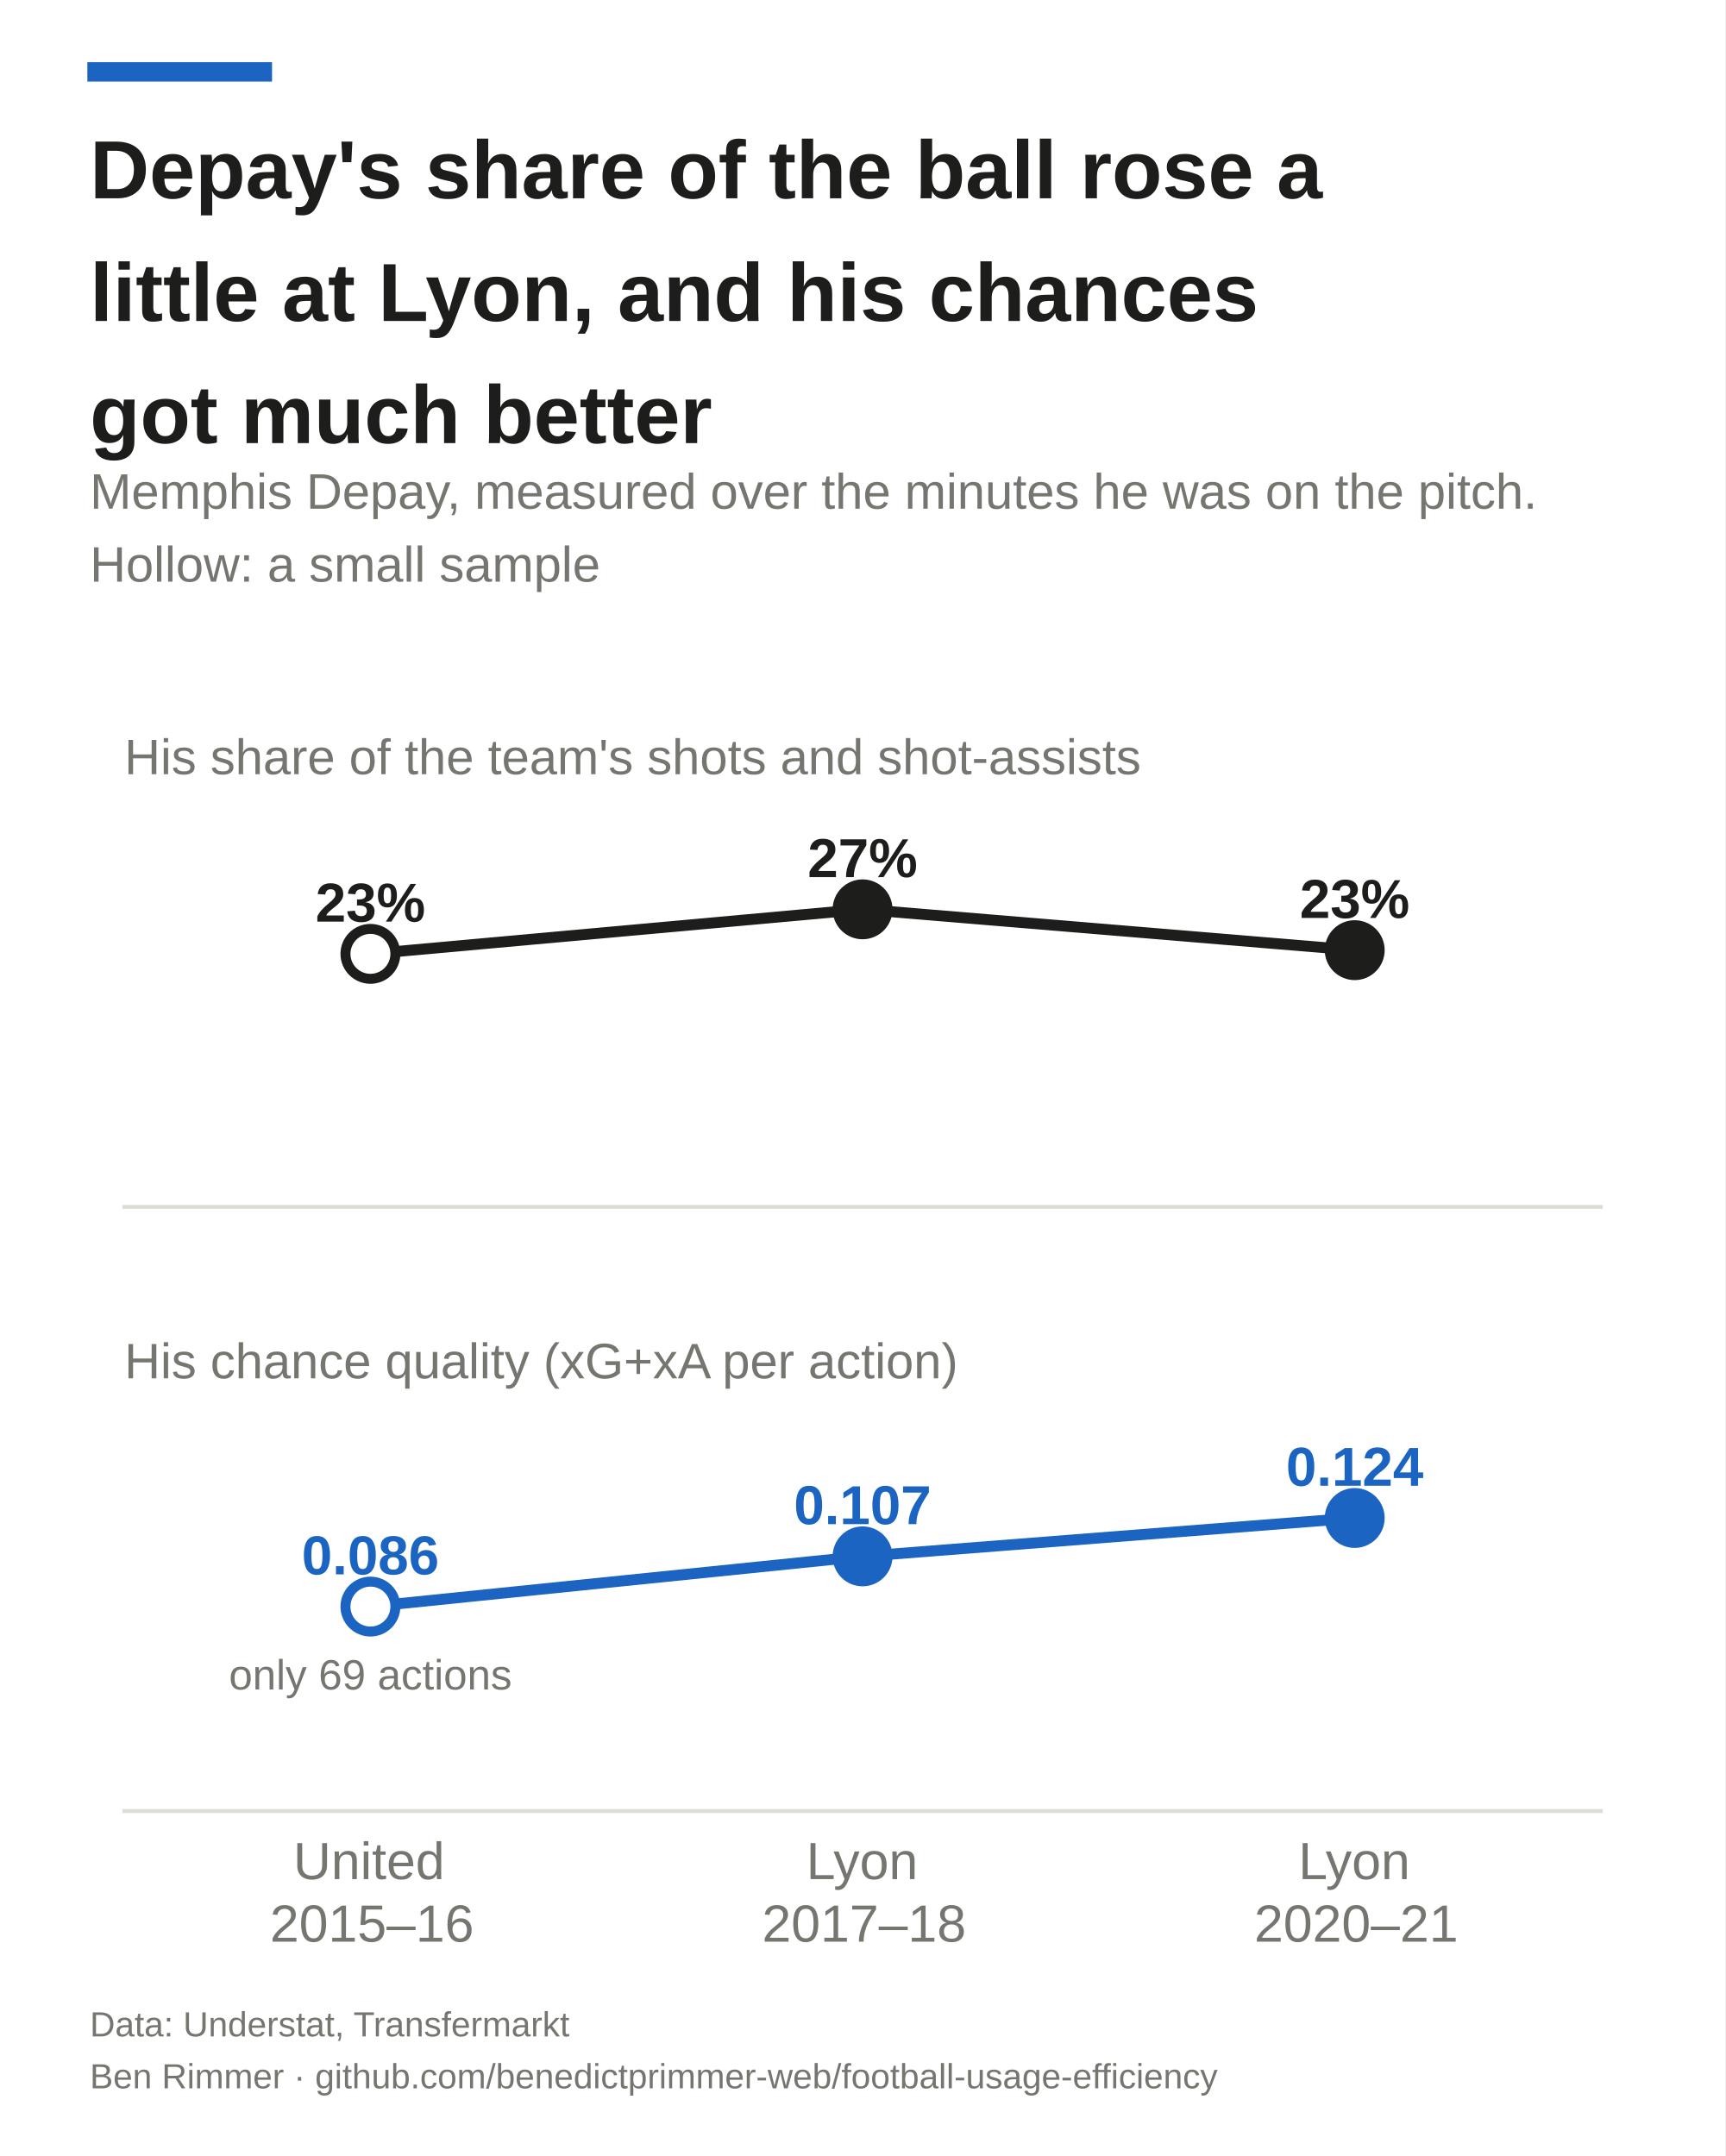
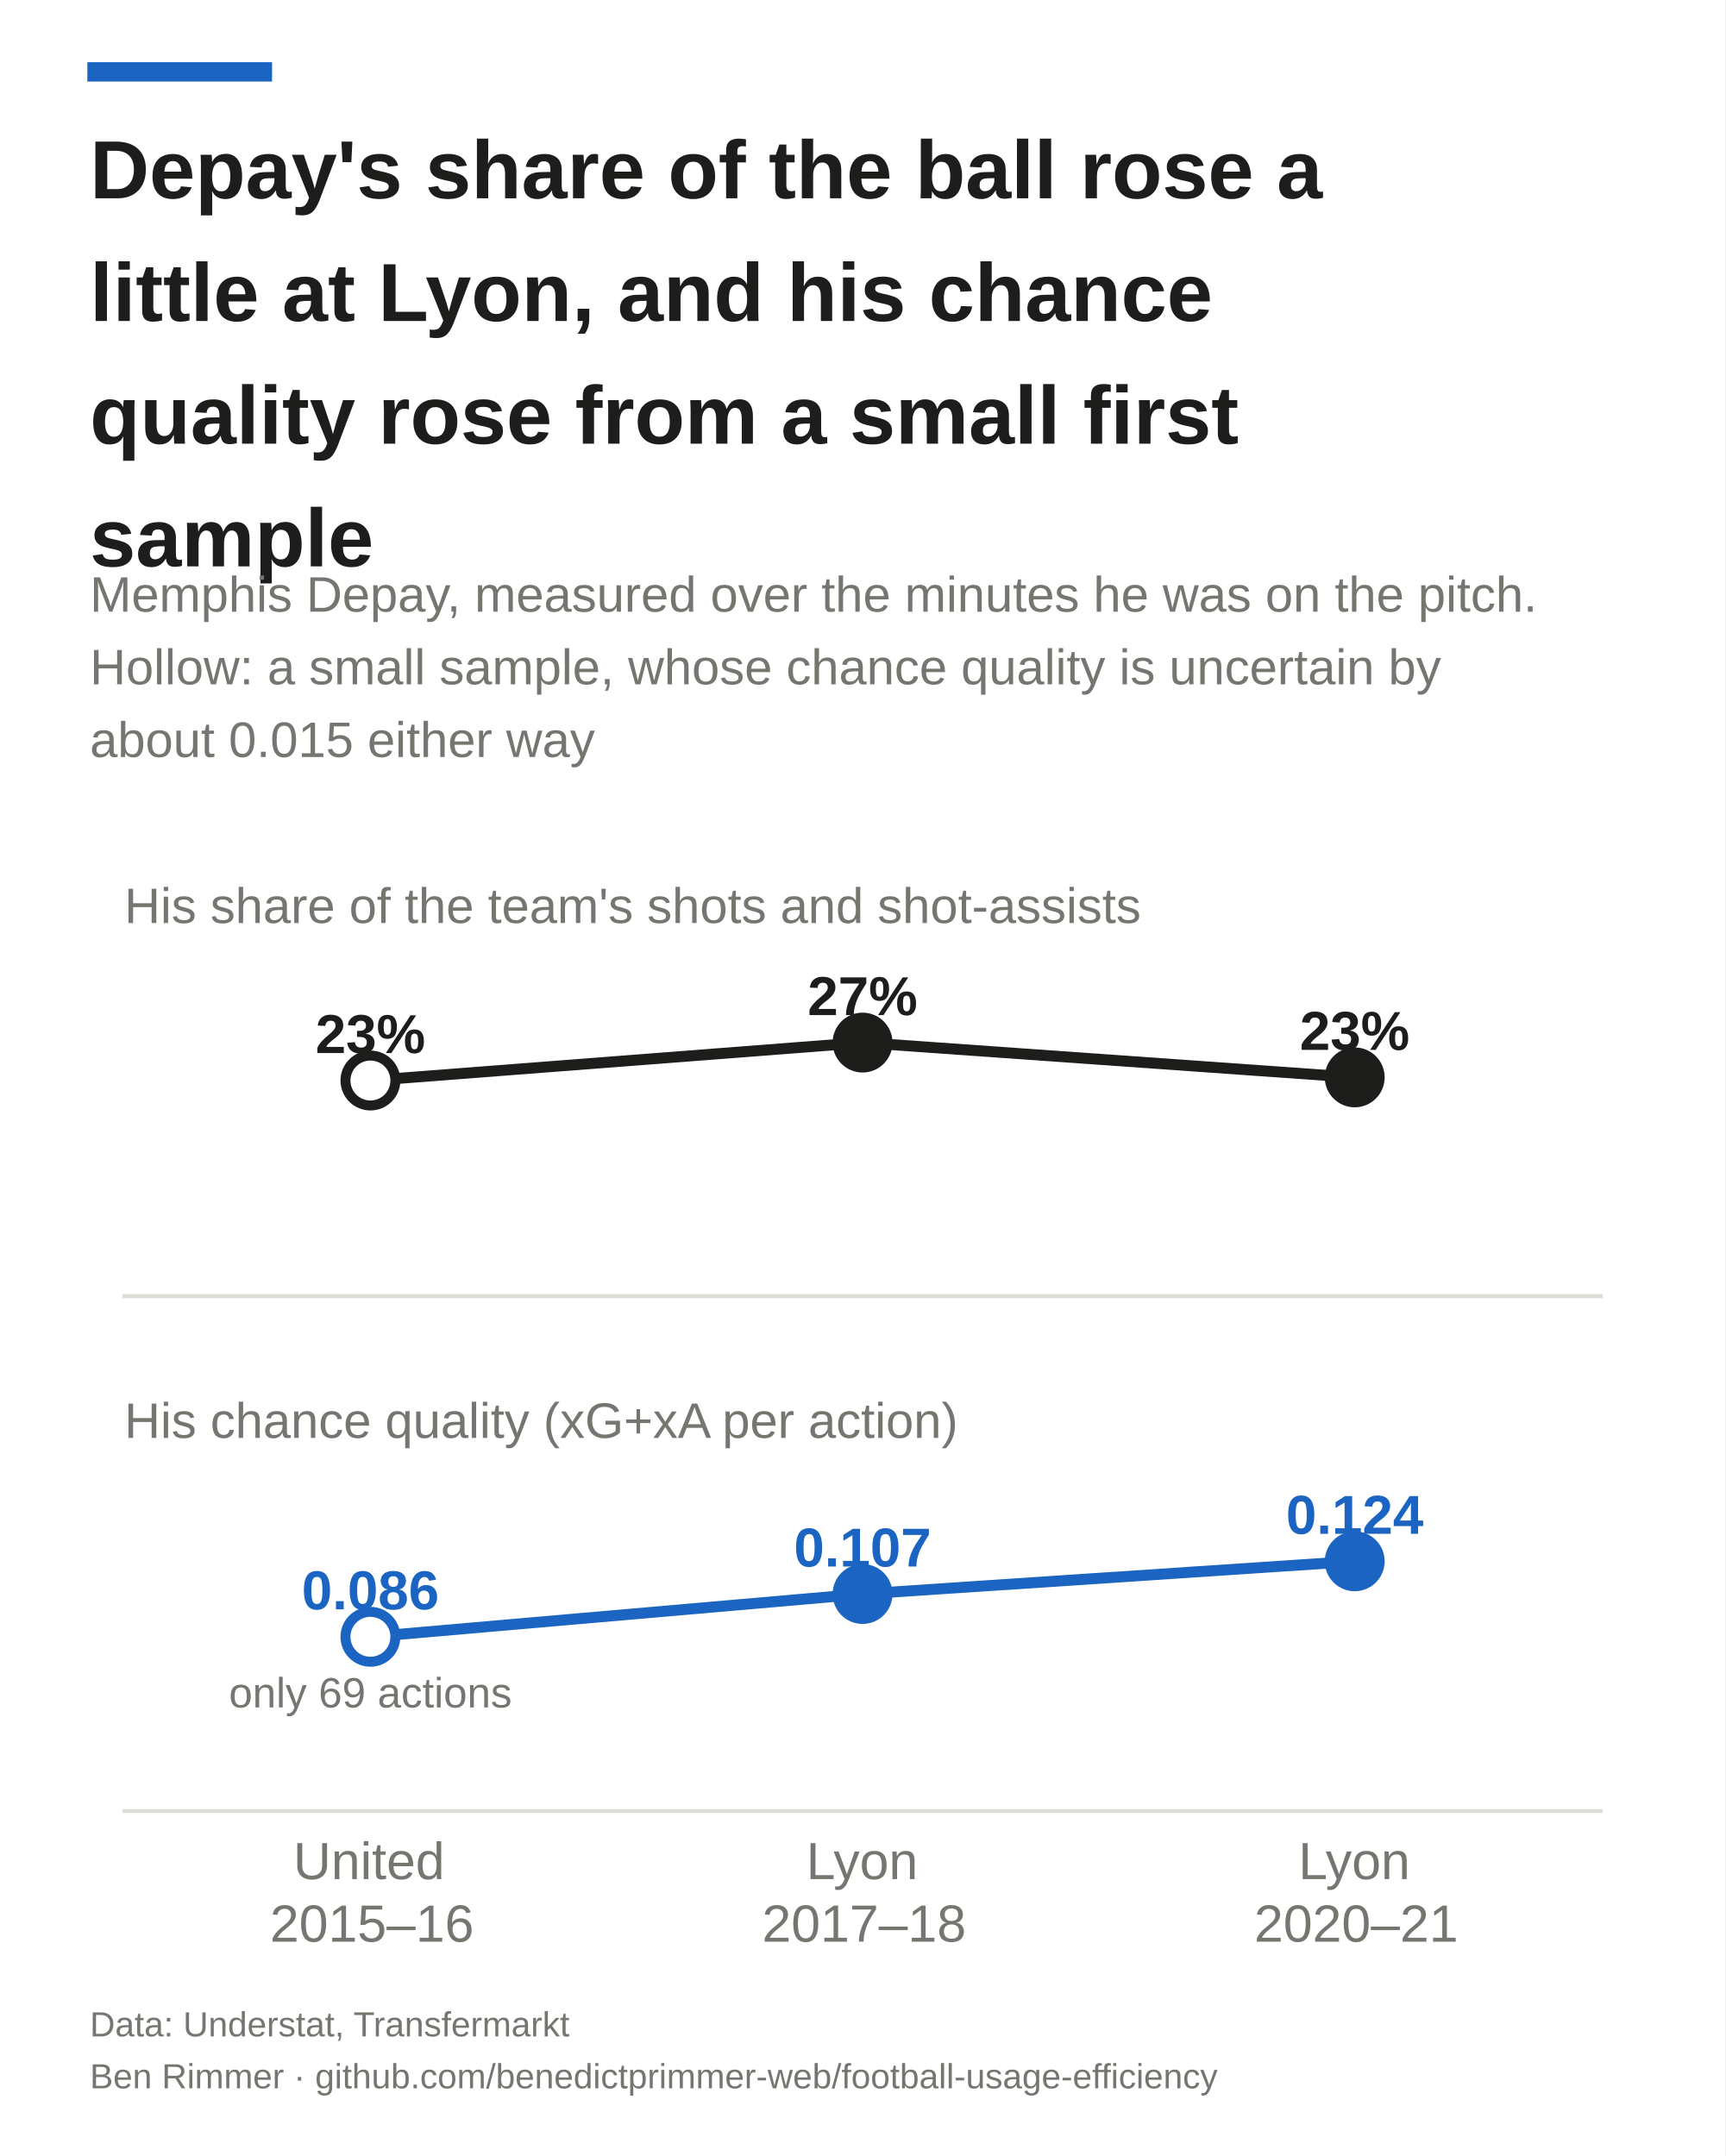
<svg xmlns="http://www.w3.org/2000/svg" xmlns:xlink="http://www.w3.org/1999/xlink" width="345.6pt" height="432pt" viewBox="0 0 345.6 432" version="1.1">
  <defs>
    <style type="text/css">*{stroke-linejoin: round; stroke-linecap: butt}</style>
  </defs>
  <g id="figure_1">
    <g id="patch_1">
      <path d="M 0 432  L 345.6 432  L 345.6 0  L 0 0  z " style="fill: #ffffff" />
    </g>
    <g id="axes_1">
      <g id="patch_2">
-         <path d="M 24.912 241.831  L 320.688 241.831  L 320.688 161.131  L 24.912 161.131  z " style="fill: #ffffff" />
+         <path d="M 24.912 259.718  L 320.688 259.718  L 320.688 190.944  L 24.912 190.944  z " style="fill: #ffffff" />
      </g>
      <g id="line2d_1">
-         <path d="M 74.208 191.125  L 172.8 182.203  L 271.392 190.385  " clip-path="url(#p1aba2f76d4)" style="fill: none; stroke: #1d1d1b; stroke-width: 2.2; stroke-linecap: square" />
+         <path d="M 74.208 216.505  L 172.8 208.902  L 271.392 215.875  " clip-path="url(#p5ed8379828)" style="fill: none; stroke: #1d1d1b; stroke-width: 2.2; stroke-linecap: square" />
      </g>
      <g id="matplotlib.axis_1">
        <g id="xtick_1">
          <g id="line2d_2" />
        </g>
        <g id="xtick_2">
          <g id="line2d_3" />
        </g>
        <g id="xtick_3">
          <g id="line2d_4" />
        </g>
      </g>
      <g id="matplotlib.axis_2" />
      <g id="line2d_5">
        <defs>
          <path id="m2c09d626aa" d="M 0 5  C 1.326 5 2.598 4.473 3.536 3.536  C 4.473 2.598 5 1.326 5 0  C 5 -1.326 4.473 -2.598 3.536 -3.536  C 2.598 -4.473 1.326 -5 0 -5  C -1.326 -5 -2.598 -4.473 -3.536 -3.536  C -4.473 -2.598 -5 -1.326 -5 0  C -5 1.326 -4.473 2.598 -3.536 3.536  C -2.598 4.473 -1.326 5 0 5  z " style="stroke: #1d1d1b; stroke-width: 2" />
        </defs>
-         <g clip-path="url(#p1aba2f76d4)">
-           <use xlink:href="#m2c09d626aa" x="74.208" y="191.125" style="fill: #ffffff; stroke: #1d1d1b; stroke-width: 2" />
+         <g clip-path="url(#p5ed8379828)">
+           <use xlink:href="#m2c09d626aa" x="74.208" y="216.505" style="fill: #ffffff; stroke: #1d1d1b; stroke-width: 2" />
        </g>
      </g>
      <g id="line2d_6">
        <defs>
          <path id="mcaf456e62e" d="M 0 5  C 1.326 5 2.598 4.473 3.536 3.536  C 4.473 2.598 5 1.326 5 0  C 5 -1.326 4.473 -2.598 3.536 -3.536  C 2.598 -4.473 1.326 -5 0 -5  C -1.326 -5 -2.598 -4.473 -3.536 -3.536  C -4.473 -2.598 -5 -1.326 -5 0  C -5 1.326 -4.473 2.598 -3.536 3.536  C -2.598 4.473 -1.326 5 0 5  z " style="stroke: #1d1d1b; stroke-width: 2" />
        </defs>
-         <g clip-path="url(#p1aba2f76d4)">
-           <use xlink:href="#mcaf456e62e" x="172.8" y="182.203" style="fill: #1d1d1b; stroke: #1d1d1b; stroke-width: 2" />
+         <g clip-path="url(#p5ed8379828)">
+           <use xlink:href="#mcaf456e62e" x="172.8" y="208.902" style="fill: #1d1d1b; stroke: #1d1d1b; stroke-width: 2" />
        </g>
      </g>
      <g id="line2d_7">
-         <g clip-path="url(#p1aba2f76d4)">
-           <use xlink:href="#mcaf456e62e" x="271.392" y="190.385" style="fill: #1d1d1b; stroke: #1d1d1b; stroke-width: 2" />
+         <g clip-path="url(#p5ed8379828)">
+           <use xlink:href="#mcaf456e62e" x="271.392" y="215.875" style="fill: #1d1d1b; stroke: #1d1d1b; stroke-width: 2" />
        </g>
      </g>
      <g id="patch_3">
-         <path d="M 24.912 241.831  L 320.688 241.831  " style="fill: none; stroke: #dddcd7; stroke-width: 0.8; stroke-linejoin: miter; stroke-linecap: square" />
+         <path d="M 24.912 259.718  L 320.688 259.718  " style="fill: none; stroke: #dddcd7; stroke-width: 0.8; stroke-linejoin: miter; stroke-linecap: square" />
      </g>
      <g id="text_1">
-         <text style="font-weight: 700; font-size: 11px; font-family: 'Helvetica Neue', 'Arial', 'DejaVu Sans'; text-anchor: middle; fill: #1d1d1b" x="74.208" y="184.669" transform="rotate(-0 74.208 184.6688)">23%</text>
+         <text style="font-weight: 700; font-size: 11px; font-family: 'Helvetica Neue', 'Arial', 'DejaVu Sans'; text-anchor: middle; fill: #1d1d1b" x="74.208" y="211.003" transform="rotate(-0 74.208 211.0032)">23%</text>
      </g>
      <g id="text_2">
-         <text style="font-weight: 700; font-size: 11px; font-family: 'Helvetica Neue', 'Arial', 'DejaVu Sans'; text-anchor: middle; fill: #1d1d1b" x="172.8" y="175.747" transform="rotate(-0 172.8 175.7471)">27%</text>
+         <text style="font-weight: 700; font-size: 11px; font-family: 'Helvetica Neue', 'Arial', 'DejaVu Sans'; text-anchor: middle; fill: #1d1d1b" x="172.8" y="203.4" transform="rotate(-0 172.8 203.3998)">27%</text>
      </g>
      <g id="text_3">
-         <text style="font-weight: 700; font-size: 11px; font-family: 'Helvetica Neue', 'Arial', 'DejaVu Sans'; text-anchor: middle; fill: #1d1d1b" x="271.392" y="183.929" transform="rotate(-0 271.392 183.9291)">23%</text>
+         <text style="font-weight: 700; font-size: 11px; font-family: 'Helvetica Neue', 'Arial', 'DejaVu Sans'; text-anchor: middle; fill: #1d1d1b" x="271.392" y="210.373" transform="rotate(-0 271.392 210.3728)">23%</text>
      </g>
      <g id="text_4">
-         <text style="font-size: 10px; font-family: 'Helvetica Neue', 'Arial', 'DejaVu Sans'; text-anchor: start; fill: #767671" x="24.912" y="155.131" transform="rotate(-0 24.912 155.1315)">His share of the team's shots and shot-assists</text>
+         <text style="font-size: 10px; font-family: 'Helvetica Neue', 'Arial', 'DejaVu Sans'; text-anchor: start; fill: #767671" x="24.912" y="184.944" transform="rotate(-0 24.912 184.944)">His share of the team's shots and shot-assists</text>
      </g>
    </g>
    <g id="axes_2">
      <g id="patch_4">
-         <path d="M 24.912 362.88  L 320.688 362.88  L 320.688 282.181  L 24.912 282.181  z " style="fill: #ffffff" />
+         <path d="M 24.912 362.88  L 320.688 362.88  L 320.688 294.106  L 24.912 294.106  z " style="fill: #ffffff" />
      </g>
      <g id="line2d_8">
-         <path d="M 74.208 321.913  L 172.8 311.849  L 271.392 304.159  " clip-path="url(#p23d6601ce1)" style="fill: none; stroke: #1b64c2; stroke-width: 2.2; stroke-linecap: square" />
+         <path d="M 74.208 327.967  L 172.8 319.39  L 271.392 312.837  " clip-path="url(#p95d43a95eb)" style="fill: none; stroke: #1b64c2; stroke-width: 2.2; stroke-linecap: square" />
      </g>
      <g id="matplotlib.axis_3">
        <g id="xtick_4">
          <g id="line2d_9" />
          <g id="text_5">
            <text style="font-size: 10.5px; font-family: 'Helvetica Neue', 'Arial', 'DejaVu Sans'; fill: #767671" transform="translate(58.74675 376.523)">United</text>
            <text style="font-size: 10.5px; font-family: 'Helvetica Neue', 'Arial', 'DejaVu Sans'; fill: #767671" transform="translate(54.07097 389.0495)">2015–16</text>
          </g>
        </g>
        <g id="xtick_5">
          <g id="line2d_10" />
          <g id="text_6">
            <text style="font-size: 10.5px; font-family: 'Helvetica Neue', 'Arial', 'DejaVu Sans'; fill: #767671" transform="translate(161.5182 376.523)">Lyon</text>
            <text style="font-size: 10.5px; font-family: 'Helvetica Neue', 'Arial', 'DejaVu Sans'; fill: #767671" transform="translate(152.663 389.0495)">2017–18</text>
          </g>
        </g>
        <g id="xtick_6">
          <g id="line2d_11" />
          <g id="text_7">
            <text style="font-size: 10.5px; font-family: 'Helvetica Neue', 'Arial', 'DejaVu Sans'; fill: #767671" transform="translate(260.1102 376.523)">Lyon</text>
            <text style="font-size: 10.5px; font-family: 'Helvetica Neue', 'Arial', 'DejaVu Sans'; fill: #767671" transform="translate(251.255 389.0495)">2020–21</text>
          </g>
        </g>
      </g>
      <g id="matplotlib.axis_4" />
      <g id="line2d_12">
        <defs>
          <path id="med01c5577e" d="M 0 5  C 1.326 5 2.598 4.473 3.536 3.536  C 4.473 2.598 5 1.326 5 0  C 5 -1.326 4.473 -2.598 3.536 -3.536  C 2.598 -4.473 1.326 -5 0 -5  C -1.326 -5 -2.598 -4.473 -3.536 -3.536  C -4.473 -2.598 -5 -1.326 -5 0  C -5 1.326 -4.473 2.598 -3.536 3.536  C -2.598 4.473 -1.326 5 0 5  z " style="stroke: #1b64c2; stroke-width: 2" />
        </defs>
-         <g clip-path="url(#p23d6601ce1)">
-           <use xlink:href="#med01c5577e" x="74.208" y="321.913" style="fill: #ffffff; stroke: #1b64c2; stroke-width: 2" />
+         <g clip-path="url(#p95d43a95eb)">
+           <use xlink:href="#med01c5577e" x="74.208" y="327.967" style="fill: #ffffff; stroke: #1b64c2; stroke-width: 2" />
        </g>
      </g>
      <g id="line2d_13">
        <defs>
          <path id="m51ab2af840" d="M 0 5  C 1.326 5 2.598 4.473 3.536 3.536  C 4.473 2.598 5 1.326 5 0  C 5 -1.326 4.473 -2.598 3.536 -3.536  C 2.598 -4.473 1.326 -5 0 -5  C -1.326 -5 -2.598 -4.473 -3.536 -3.536  C -4.473 -2.598 -5 -1.326 -5 0  C -5 1.326 -4.473 2.598 -3.536 3.536  C -2.598 4.473 -1.326 5 0 5  z " style="stroke: #1b64c2; stroke-width: 2" />
        </defs>
-         <g clip-path="url(#p23d6601ce1)">
-           <use xlink:href="#m51ab2af840" x="172.8" y="311.849" style="fill: #1b64c2; stroke: #1b64c2; stroke-width: 2" />
+         <g clip-path="url(#p95d43a95eb)">
+           <use xlink:href="#m51ab2af840" x="172.8" y="319.39" style="fill: #1b64c2; stroke: #1b64c2; stroke-width: 2" />
        </g>
      </g>
      <g id="line2d_14">
-         <g clip-path="url(#p23d6601ce1)">
-           <use xlink:href="#m51ab2af840" x="271.392" y="304.159" style="fill: #1b64c2; stroke: #1b64c2; stroke-width: 2" />
+         <g clip-path="url(#p95d43a95eb)">
+           <use xlink:href="#m51ab2af840" x="271.392" y="312.837" style="fill: #1b64c2; stroke: #1b64c2; stroke-width: 2" />
        </g>
      </g>
      <g id="patch_5">
        <path d="M 24.912 362.88  L 320.688 362.88  " style="fill: none; stroke: #dddcd7; stroke-width: 0.8; stroke-linejoin: miter; stroke-linecap: square" />
      </g>
      <g id="text_8">
-         <text style="font-weight: 700; font-size: 11px; font-family: 'Helvetica Neue', 'Arial', 'DejaVu Sans'; text-anchor: middle; fill: #1b64c2" x="74.208" y="315.457" transform="rotate(-0 74.208 315.4572)">0.086</text>
+         <text style="font-weight: 700; font-size: 11px; font-family: 'Helvetica Neue', 'Arial', 'DejaVu Sans'; text-anchor: middle; fill: #1b64c2" x="74.208" y="322.465" transform="rotate(-0 74.208 322.4649)">0.086</text>
      </g>
      <g id="text_9">
-         <text style="font-weight: 700; font-size: 11px; font-family: 'Helvetica Neue', 'Arial', 'DejaVu Sans'; text-anchor: middle; fill: #1b64c2" x="172.8" y="305.394" transform="rotate(-0 172.8 305.3935)">0.107</text>
+         <text style="font-weight: 700; font-size: 11px; font-family: 'Helvetica Neue', 'Arial', 'DejaVu Sans'; text-anchor: middle; fill: #1b64c2" x="172.8" y="313.888" transform="rotate(-0 172.8 313.8884)">0.107</text>
      </g>
      <g id="text_10">
-         <text style="font-weight: 700; font-size: 11px; font-family: 'Helvetica Neue', 'Arial', 'DejaVu Sans'; text-anchor: middle; fill: #1b64c2" x="271.392" y="297.703" transform="rotate(-0 271.392 297.7034)">0.124</text>
+         <text style="font-weight: 700; font-size: 11px; font-family: 'Helvetica Neue', 'Arial', 'DejaVu Sans'; text-anchor: middle; fill: #1b64c2" x="271.392" y="307.335" transform="rotate(-0 271.392 307.3346)">0.124</text>
      </g>
      <g id="text_11">
-         <text style="font-size: 8.5px; font-family: 'Helvetica Neue', 'Arial', 'DejaVu Sans'; text-anchor: middle; fill: #767671" x="74.208" y="338.528" transform="rotate(-0 74.208 338.5278)">only 69 actions</text>
+         <text style="font-size: 8.5px; font-family: 'Helvetica Neue', 'Arial', 'DejaVu Sans'; text-anchor: middle; fill: #767671" x="74.208" y="342.126" transform="rotate(-0 74.208 342.1263)">only 69 actions</text>
      </g>
      <g id="text_12">
-         <text style="font-size: 10px; font-family: 'Helvetica Neue', 'Arial', 'DejaVu Sans'; text-anchor: start; fill: #767671" x="24.912" y="276.181" transform="rotate(-0 24.912 276.1806)">His chance quality (xG+xA per action)</text>
+         <text style="font-size: 10px; font-family: 'Helvetica Neue', 'Arial', 'DejaVu Sans'; text-anchor: start; fill: #767671" x="24.912" y="288.106" transform="rotate(-0 24.912 288.1056)">His chance quality (xG+xA per action)</text>
      </g>
    </g>
    <g id="patch_6">
      <path d="M 18 15.84  L 54 15.84  L 54 12.96  L 18 12.96  z " style="fill: #1b64c2; stroke: #1b64c2; stroke-linejoin: miter" />
    </g>
    <g id="text_13">
      <text style="font-weight: 700; font-size: 16.5px; font-family: 'Helvetica Neue', 'Arial', 'DejaVu Sans'; fill: #1d1d1b" transform="translate(18 39.73078)">Depay's share of the ball rose a</text>
-       <text style="font-weight: 700; font-size: 16.5px; font-family: 'Helvetica Neue', 'Arial', 'DejaVu Sans'; fill: #1d1d1b" transform="translate(18 64.31578)">little at Lyon, and his chances</text>
-       <text style="font-weight: 700; font-size: 16.5px; font-family: 'Helvetica Neue', 'Arial', 'DejaVu Sans'; fill: #1d1d1b" transform="translate(18 88.78477)">got much better</text>
+       <text style="font-weight: 700; font-size: 16.5px; font-family: 'Helvetica Neue', 'Arial', 'DejaVu Sans'; fill: #1d1d1b" transform="translate(18 64.31578)">little at Lyon, and his chance</text>
+       <text style="font-weight: 700; font-size: 16.5px; font-family: 'Helvetica Neue', 'Arial', 'DejaVu Sans'; fill: #1d1d1b" transform="translate(18 88.90078)">quality rose from a small first</text>
+       <text style="font-weight: 700; font-size: 16.5px; font-family: 'Helvetica Neue', 'Arial', 'DejaVu Sans'; fill: #1d1d1b" transform="translate(18 113.4858)">sample</text>
    </g>
    <g id="text_14">
-       <text style="font-size: 10px; font-family: 'Helvetica Neue', 'Arial', 'DejaVu Sans'; fill: #767671" transform="translate(18 101.9314)">Memphis Depay, measured over the minutes he was on the pitch.</text>
-       <text style="font-size: 10px; font-family: 'Helvetica Neue', 'Arial', 'DejaVu Sans'; fill: #767671" transform="translate(18 116.5439)">Hollow: a small sample</text>
+       <text style="font-size: 10px; font-family: 'Helvetica Neue', 'Arial', 'DejaVu Sans'; fill: #767671" transform="translate(18 122.5564)">Memphis Depay, measured over the minutes he was on the pitch.</text>
+       <text style="font-size: 10px; font-family: 'Helvetica Neue', 'Arial', 'DejaVu Sans'; fill: #767671" transform="translate(18 137.1189)">Hollow: a small sample, whose chance quality is uncertain by</text>
+       <text style="font-size: 10px; font-family: 'Helvetica Neue', 'Arial', 'DejaVu Sans'; fill: #767671" transform="translate(18 151.6814)">about 0.015 either way</text>
    </g>
    <g id="text_15">
      <text style="font-size: 7px; font-family: 'Helvetica Neue', 'Arial', 'DejaVu Sans'; fill: #767671" transform="translate(18 408.0341)">Data: Understat, Transfermarkt</text>
      <text style="font-size: 7px; font-family: 'Helvetica Neue', 'Arial', 'DejaVu Sans'; fill: #767671" transform="translate(18 418.4458)">Ben Rimmer · github.com/benedictprimmer-web/football-usage-efficiency</text>
    </g>
  </g>
  <defs>
-     <clipPath id="p1aba2f76d4">
-       <rect x="24.912" y="161.131" width="295.776" height="80.699" />
+     <clipPath id="p5ed8379828">
+       <rect x="24.912" y="190.944" width="295.776" height="68.774" />
    </clipPath>
-     <clipPath id="p23d6601ce1">
-       <rect x="24.912" y="282.181" width="295.776" height="80.699" />
+     <clipPath id="p95d43a95eb">
+       <rect x="24.912" y="294.106" width="295.776" height="68.774" />
    </clipPath>
  </defs>
</svg>
